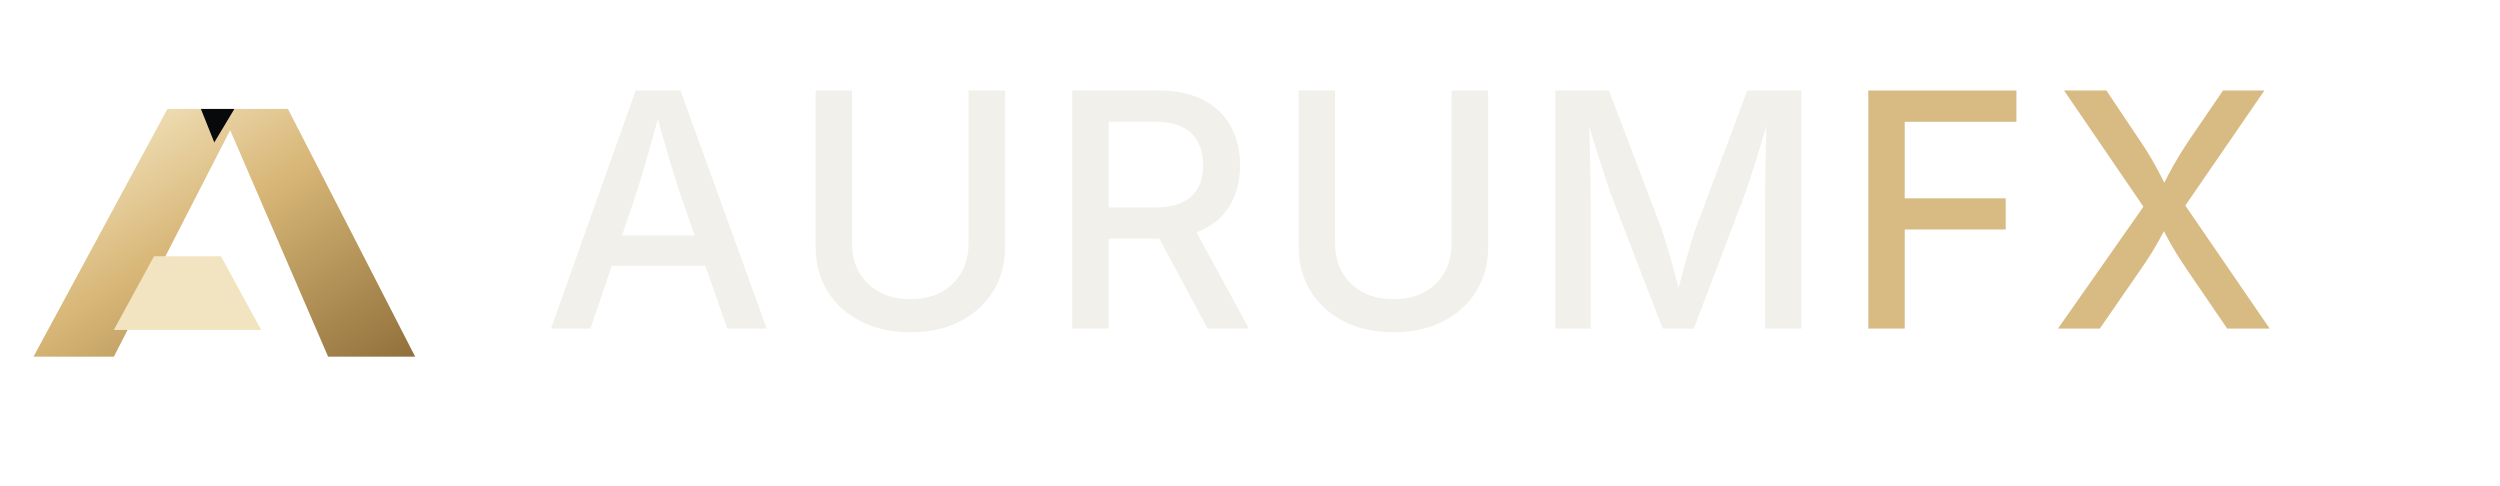
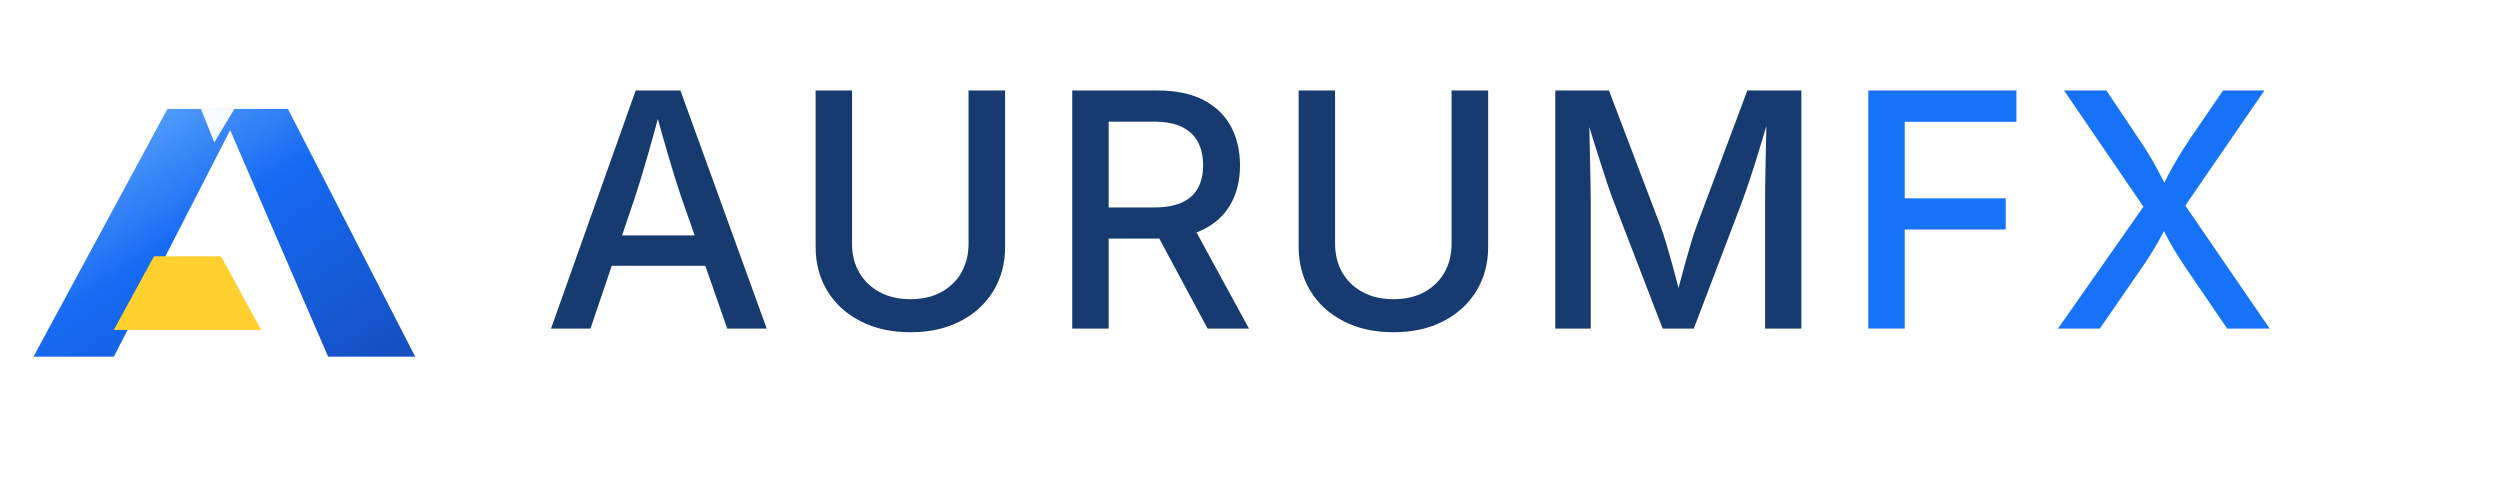
<svg xmlns="http://www.w3.org/2000/svg" viewBox="0 0 350 68">
  <svg x="0" y="4" width="60" height="60" viewBox="0 0 64 64">
    <defs>
      <linearGradient id="a" x1="0" x2="1" y2="1">
-         <stop stop-color="#FBF1D4" />
-         <stop offset=".46" stop-color="#D8B778" />
-         <stop offset="1" stop-color="#91703B" />
+         <stop stop-color="#74B9FF" />
+         <stop offset=".46" stop-color="#166AF3" />
+         <stop offset="1" stop-color="#154EC0" />
      </linearGradient>
    </defs>
    <path fill="url(#a)" d="M5 49 25 12h11L17 49H5Zm28-37h10l19 37H49L33 12Z" />
-     <path fill="#F3E4C1" d="m23 34-6 11h22l-6-11H23Z" />
-     <path fill="#08090B" d="m30 12 2 5 3-5h-5Z" />
+     <path fill="#FFD02E" d="m23 34-6 11h22l-6-11H23Z" />
+     <path fill="#F8FBFF" d="m30 12 2 5 3-5h-5Z" />
  </svg>
  <g transform="translate(76 46) scale(0.02237034 -0.02237034)">
-     <path d="M51 0 581 1490H861L1401 0H1154L864 829Q830 930 789.5 1067.0Q749 1204 696 1396H742Q691 1202 650.5 1063.5Q610 925 579 829L298 0ZM338 393V583H1113V393Z" transform="translate(0,0)" fill="#F1F0EB" />
-     <path d="M759 -23Q580 -23 446.0 46.0Q312 115 238.5 235.5Q165 356 165 512V1490H393V531Q393 430 437.5 352.0Q482 274 564.0 229.0Q646 184 759 184Q871 184 952.5 229.0Q1034 274 1078.0 352.0Q1122 430 1122 531V1490H1351V512Q1351 356 1277.5 235.5Q1204 115 1070.5 46.0Q937 -23 759 -23Z" transform="translate(1542,0)" fill="#F1F0EB" />
-     <path d="M165 0V1490H699Q871 1490 986.0 1430.5Q1101 1371 1158.0 1265.0Q1215 1159 1215 1022Q1215 884 1157.5 780.5Q1100 677 985.0 620.0Q870 563 697 563H296V758H675Q785 758 852.5 789.5Q920 821 952.0 880.0Q984 939 984 1022Q984 1106 952.0 1167.0Q920 1228 852.0 1261.5Q784 1295 673 1295H393V0ZM1012 0 651 673H904L1271 0Z" transform="translate(3148,0)" fill="#F1F0EB" />
-     <path d="M759 -23Q580 -23 446.0 46.0Q312 115 238.5 235.5Q165 356 165 512V1490H393V531Q393 430 437.5 352.0Q482 274 564.0 229.0Q646 184 759 184Q871 184 952.5 229.0Q1034 274 1078.0 352.0Q1122 430 1122 531V1490H1351V512Q1351 356 1277.5 235.5Q1204 115 1070.5 46.0Q937 -23 759 -23Z" transform="translate(4565,0)" fill="#F1F0EB" />
-     <path d="M165 0V1490H501L826 635Q840 597 857.5 539.0Q875 481 894.0 413.0Q913 345 930.0 279.0Q947 213 960 160H912Q925 210 942.0 275.5Q959 341 978.0 409.0Q997 477 1015.0 537.0Q1033 597 1047 635L1367 1490H1705V0H1478V802Q1478 848 1479.0 912.0Q1480 976 1481.5 1047.5Q1483 1119 1484.5 1192.0Q1486 1265 1487 1332H1504Q1484 1259 1460.5 1181.5Q1437 1104 1414.5 1032.0Q1392 960 1371.5 900.5Q1351 841 1337 802L1032 0H837L528 802Q513 840 493.5 898.5Q474 957 451.0 1028.5Q428 1100 404.0 1177.5Q380 1255 356 1332H376Q378 1271 379.5 1199.5Q381 1128 382.5 1055.0Q384 982 385.5 916.5Q387 851 387 802V0Z" transform="translate(6171,0)" fill="#F1F0EB" />
-     <path d="M165 0V1490H1092V1294H393V815H1025V620H393V0Z" transform="translate(8130,0)" fill="#D8BB83" />
-     <path d="M55 0 649 847V676L93 1490H358L555 1196Q603 1126 633.0 1075.0Q663 1024 688.0 976.0Q713 928 745 866H696Q727 927 752.5 975.0Q778 1023 809.0 1074.5Q840 1126 887 1196L1088 1490H1347L795 687V853L1380 0H1114L871 356Q829 418 801.0 462.5Q773 507 749.5 550.0Q726 593 697 650H740Q711 595 687.0 552.0Q663 509 635.0 464.0Q607 419 563 356L317 0Z" transform="translate(9427,0)" fill="#D8BB83" />
+     <path d="M51 0 581 1490H861L1401 0H1154L864 829Q830 930 789.5 1067.0Q749 1204 696 1396H742Q691 1202 650.5 1063.5Q610 925 579 829L298 0ZM338 393V583H1113V393Z" transform="translate(0,0)" fill="#173B70" />
+     <path d="M759 -23Q580 -23 446.0 46.0Q312 115 238.5 235.5Q165 356 165 512V1490H393V531Q393 430 437.5 352.0Q482 274 564.0 229.0Q646 184 759 184Q871 184 952.5 229.0Q1034 274 1078.0 352.0Q1122 430 1122 531V1490H1351V512Q1351 356 1277.5 235.5Q1204 115 1070.5 46.0Q937 -23 759 -23Z" transform="translate(1542,0)" fill="#173B70" />
+     <path d="M165 0V1490H699Q871 1490 986.0 1430.5Q1101 1371 1158.0 1265.0Q1215 1159 1215 1022Q1215 884 1157.5 780.5Q1100 677 985.0 620.0Q870 563 697 563H296V758H675Q785 758 852.5 789.5Q920 821 952.0 880.0Q984 939 984 1022Q984 1106 952.0 1167.0Q920 1228 852.0 1261.5Q784 1295 673 1295H393V0ZM1012 0 651 673H904L1271 0Z" transform="translate(3148,0)" fill="#173B70" />
+     <path d="M759 -23Q580 -23 446.0 46.0Q312 115 238.5 235.5Q165 356 165 512V1490H393V531Q393 430 437.5 352.0Q482 274 564.0 229.0Q646 184 759 184Q871 184 952.5 229.0Q1034 274 1078.0 352.0Q1122 430 1122 531V1490H1351V512Q1351 356 1277.5 235.5Q1204 115 1070.5 46.0Q937 -23 759 -23Z" transform="translate(4565,0)" fill="#173B70" />
+     <path d="M165 0V1490H501L826 635Q840 597 857.5 539.0Q875 481 894.0 413.0Q913 345 930.0 279.0Q947 213 960 160H912Q925 210 942.0 275.5Q959 341 978.0 409.0Q997 477 1015.0 537.0Q1033 597 1047 635L1367 1490H1705V0H1478V802Q1478 848 1479.0 912.0Q1480 976 1481.5 1047.5Q1483 1119 1484.5 1192.0Q1486 1265 1487 1332H1504Q1484 1259 1460.5 1181.5Q1437 1104 1414.5 1032.0Q1392 960 1371.5 900.5Q1351 841 1337 802L1032 0H837L528 802Q513 840 493.5 898.5Q474 957 451.0 1028.5Q428 1100 404.0 1177.5Q380 1255 356 1332H376Q378 1271 379.5 1199.5Q381 1128 382.5 1055.0Q384 982 385.5 916.5Q387 851 387 802V0Z" transform="translate(6171,0)" fill="#173B70" />
+     <path d="M165 0V1490H1092V1294H393V815H1025V620H393V0Z" transform="translate(8130,0)" fill="#1672F9" />
+     <path d="M55 0 649 847V676L93 1490H358L555 1196Q603 1126 633.0 1075.0Q663 1024 688.0 976.0Q713 928 745 866H696Q727 927 752.5 975.0Q778 1023 809.0 1074.5Q840 1126 887 1196L1088 1490H1347L795 687V853L1380 0H1114L871 356Q829 418 801.0 462.5Q773 507 749.5 550.0Q726 593 697 650H740Q711 595 687.0 552.0Q663 509 635.0 464.0Q607 419 563 356L317 0Z" transform="translate(9427,0)" fill="#1672F9" />
  </g>
</svg>
